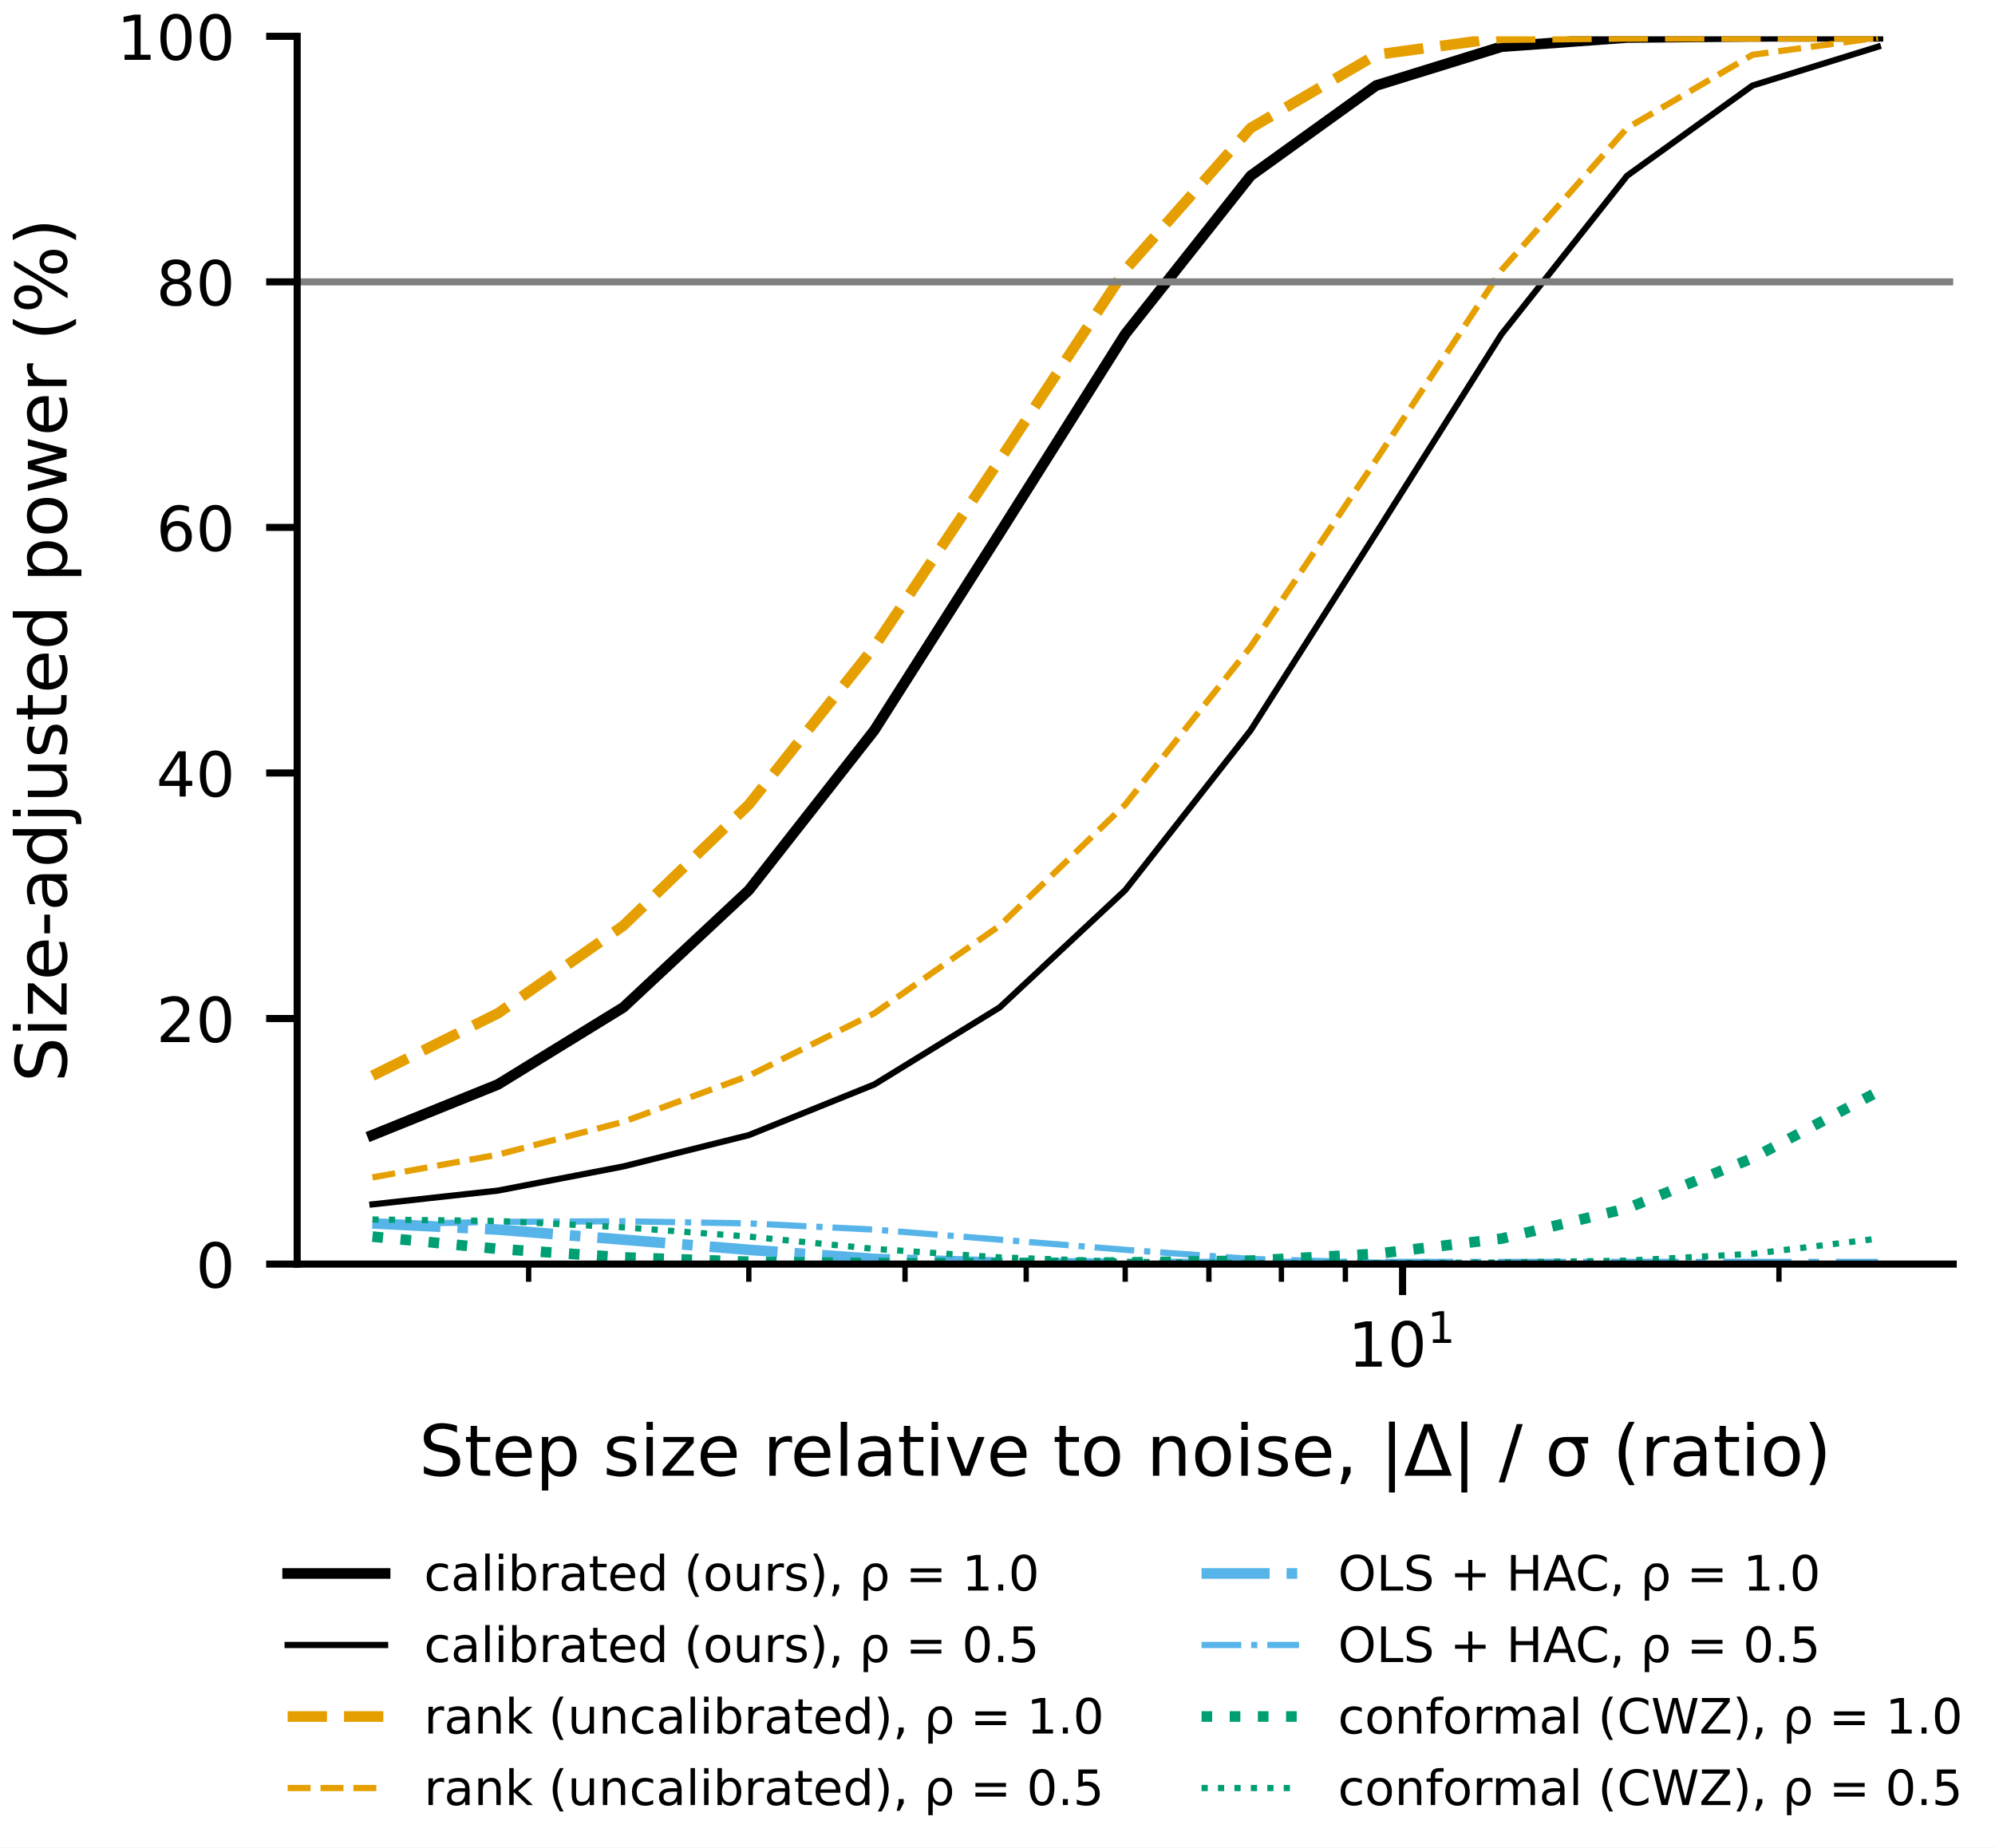
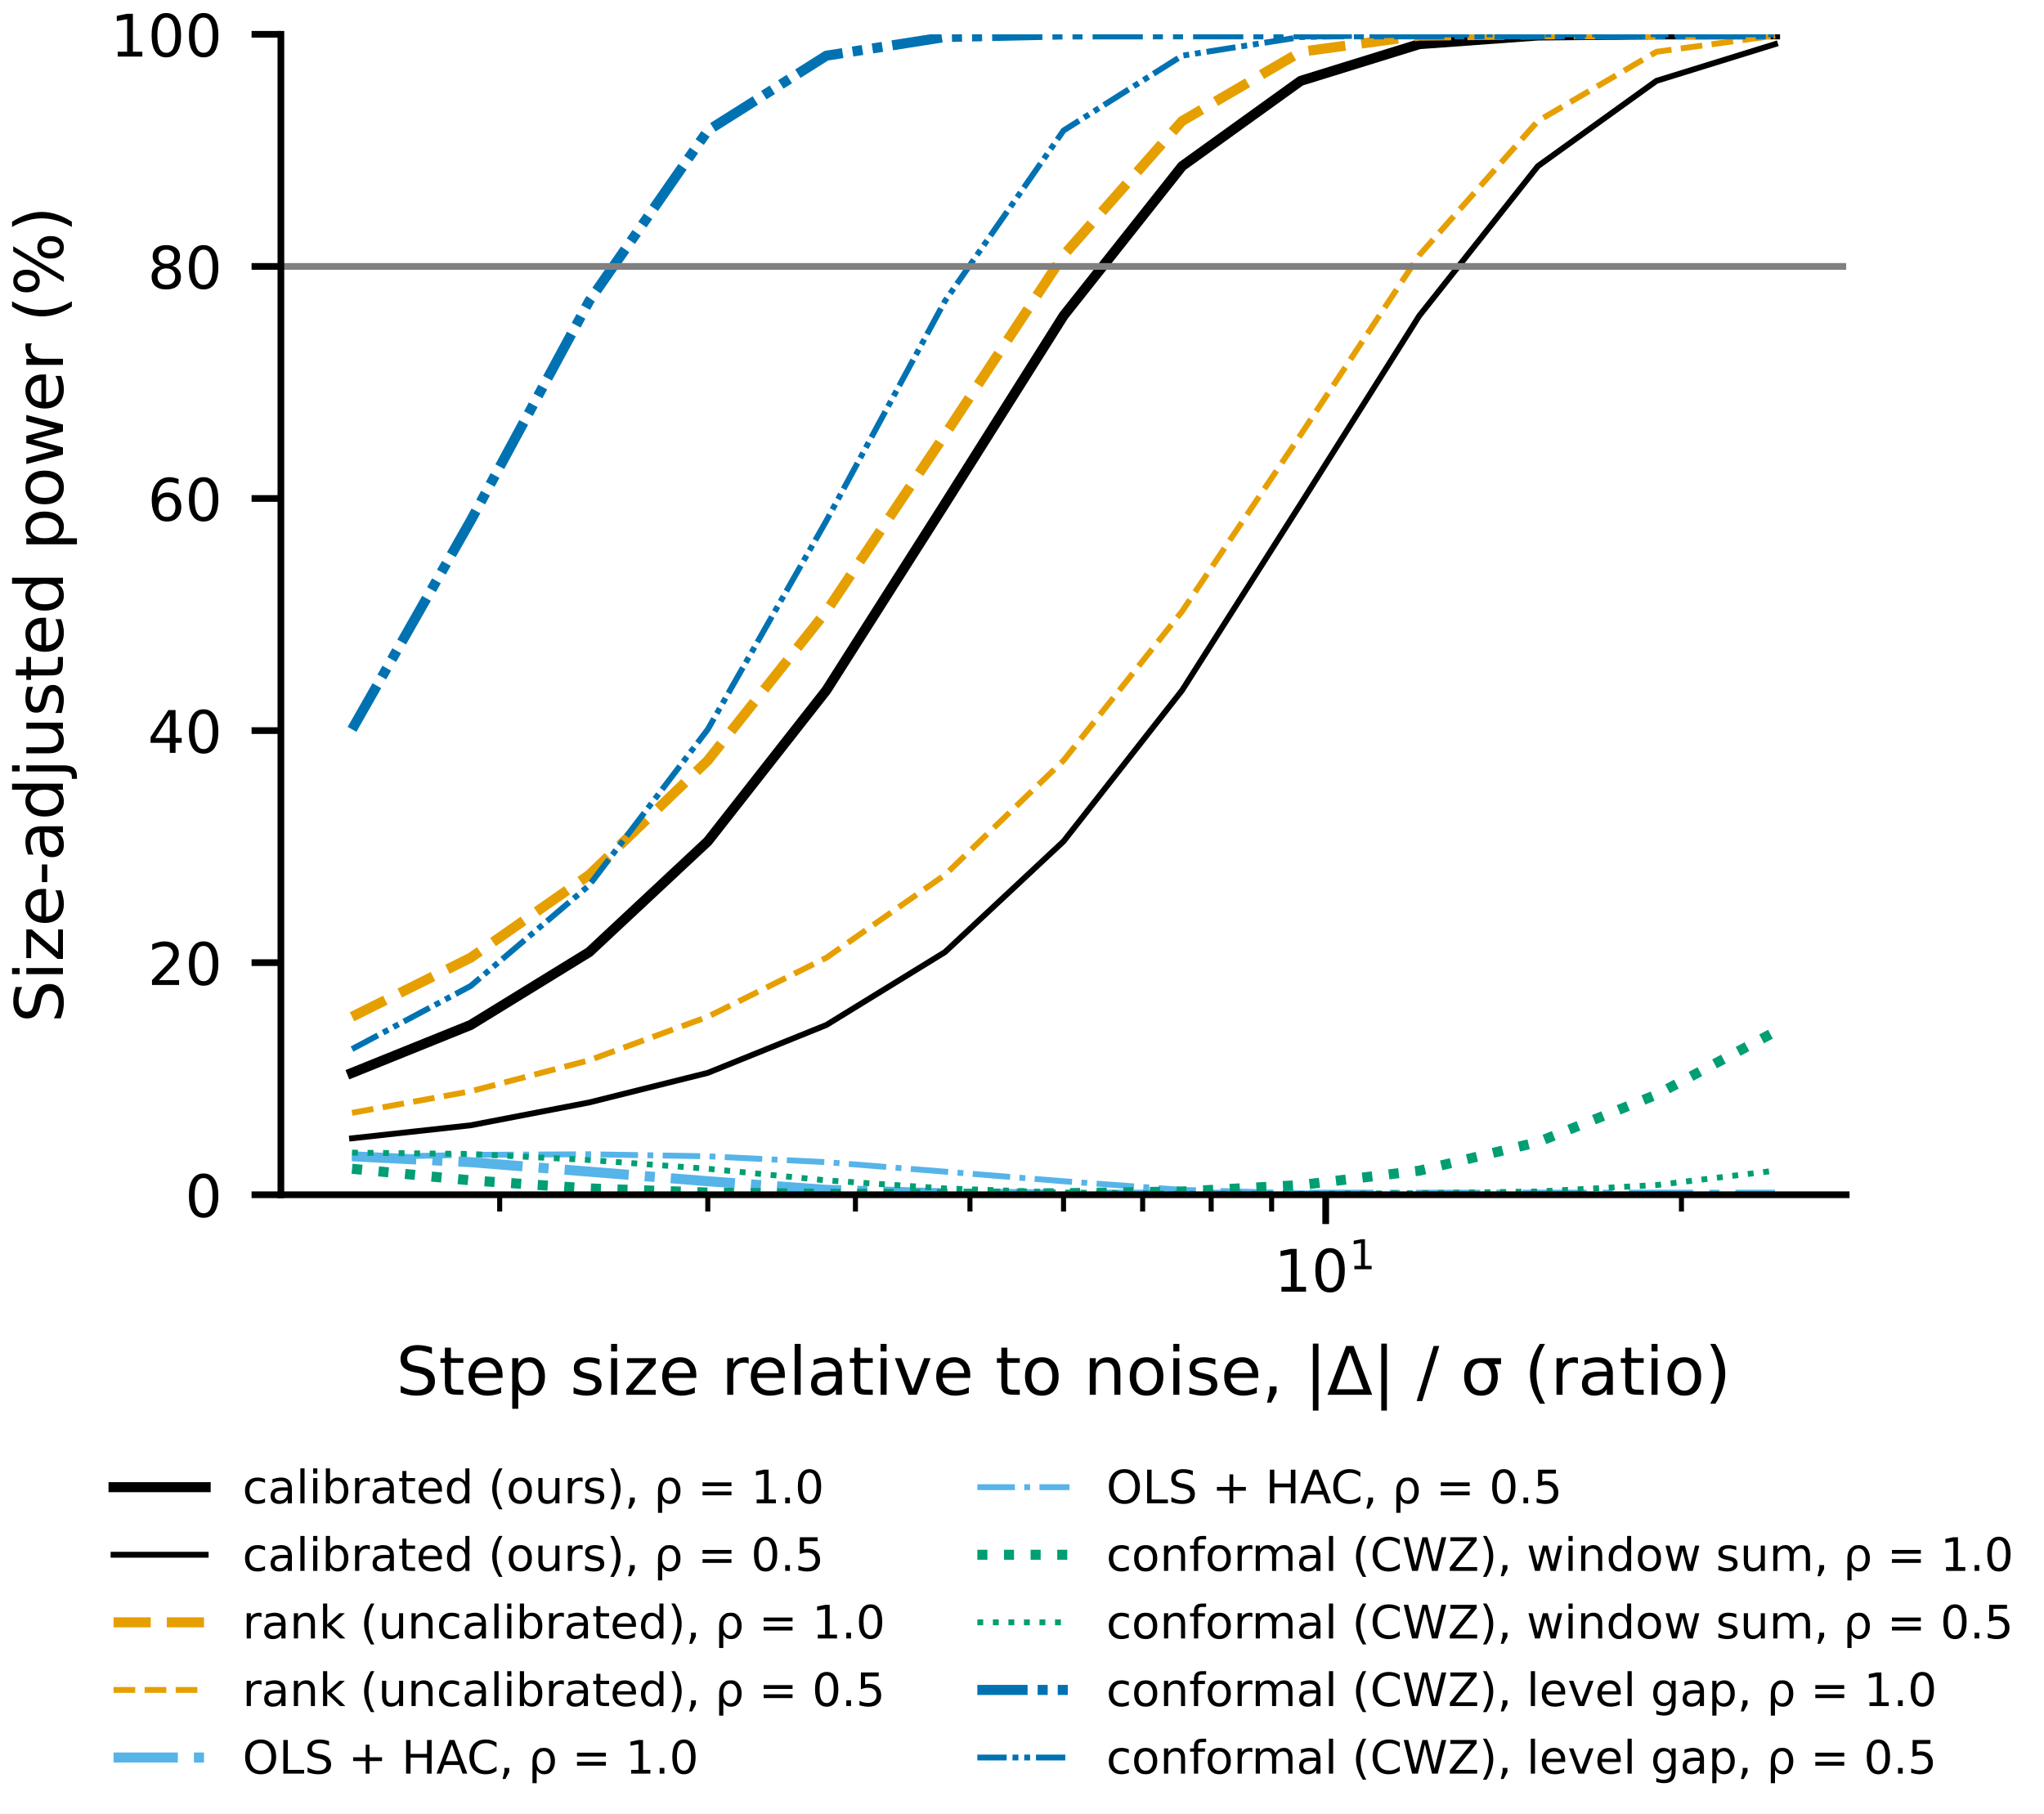
- <svg xmlns="http://www.w3.org/2000/svg" xmlns:xlink="http://www.w3.org/1999/xlink" width="225.189pt" height="208.551pt" viewBox="0 0 225.189 208.551" version="1.1">
+ <svg xmlns="http://www.w3.org/2000/svg" xmlns:xlink="http://www.w3.org/1999/xlink" width="244.098pt" height="216.624pt" viewBox="0 0 244.098 216.624" version="1.1">
  <defs>
    <style type="text/css">*{stroke-linejoin: round; stroke-linecap: butt}</style>
  </defs>
  <g id="figure_1">
    <g id="patch_1">
-       <path d="M 0 208.551  L 225.189 208.551  L 225.189 0  L 0 0  z " style="fill: #ffffff" />
+       <path d="M 0 216.624  L 244.098 216.624  L 244.098 0  L 0 0  z " style="fill: #ffffff" />
    </g>
    <g id="axes_1">
      <g id="patch_2">
        <path d="M 33.544 142.699  L 220.474 142.699  L 220.474 4.099  L 33.544 4.099  z " style="fill: #ffffff" />
      </g>
      <g id="matplotlib.axis_1">
        <g id="xtick_1">
          <g id="line2d_1">
            <defs>
-               <path id="mf62c935832" d="M 0 0  L 0 3.5  " style="stroke: #000000; stroke-width: 0.8" />
+               <path id="m79cdeb48cc" d="M 0 0  L 0 3.5  " style="stroke: #000000; stroke-width: 0.8" />
            </defs>
            <g>
-               <use xlink:href="#mf62c935832" x="158.318" y="142.699" style="stroke: #000000; stroke-width: 0.8" />
+               <use xlink:href="#m79cdeb48cc" x="158.318" y="142.699" style="stroke: #000000; stroke-width: 0.8" />
            </g>
          </g>
          <g id="text_1">
            <g transform="translate(152.1581 155.0184)">
              <text>
                <tspan style="font: 7px 'DejaVu Sans'" x="0 4.454" y="-0.744">10</tspan>
                <tspan style="font: 4.9px 'DejaVu Sans'" x="8.974" y="-3.423">1</tspan>
              </text>
            </g>
          </g>
        </g>
        <g id="xtick_2">
          <g id="line2d_2">
            <defs>
-               <path id="mcae7efce75" d="M 0 0  L 0 2  " style="stroke: #000000; stroke-width: 0.6" />
+               <path id="mcdc334450c" d="M 0 0  L 0 2  " style="stroke: #000000; stroke-width: 0.6" />
            </defs>
            <g>
-               <use xlink:href="#mcae7efce75" x="59.673" y="142.699" style="stroke: #000000; stroke-width: 0.6" />
+               <use xlink:href="#mcdc334450c" x="59.673" y="142.699" style="stroke: #000000; stroke-width: 0.6" />
            </g>
          </g>
        </g>
        <g id="xtick_3">
          <g id="line2d_3">
            <g>
-               <use xlink:href="#mcae7efce75" x="84.525" y="142.699" style="stroke: #000000; stroke-width: 0.6" />
+               <use xlink:href="#mcdc334450c" x="84.525" y="142.699" style="stroke: #000000; stroke-width: 0.6" />
            </g>
          </g>
        </g>
        <g id="xtick_4">
          <g id="line2d_4">
            <g>
-               <use xlink:href="#mcae7efce75" x="102.157" y="142.699" style="stroke: #000000; stroke-width: 0.6" />
+               <use xlink:href="#mcdc334450c" x="102.157" y="142.699" style="stroke: #000000; stroke-width: 0.6" />
            </g>
          </g>
        </g>
        <g id="xtick_5">
          <g id="line2d_5">
            <g>
-               <use xlink:href="#mcae7efce75" x="115.834" y="142.699" style="stroke: #000000; stroke-width: 0.6" />
+               <use xlink:href="#mcdc334450c" x="115.834" y="142.699" style="stroke: #000000; stroke-width: 0.6" />
            </g>
          </g>
        </g>
        <g id="xtick_6">
          <g id="line2d_6">
            <g>
-               <use xlink:href="#mcae7efce75" x="127.009" y="142.699" style="stroke: #000000; stroke-width: 0.6" />
+               <use xlink:href="#mcdc334450c" x="127.009" y="142.699" style="stroke: #000000; stroke-width: 0.6" />
            </g>
          </g>
        </g>
        <g id="xtick_7">
          <g id="line2d_7">
            <g>
-               <use xlink:href="#mcae7efce75" x="136.457" y="142.699" style="stroke: #000000; stroke-width: 0.6" />
+               <use xlink:href="#mcdc334450c" x="136.457" y="142.699" style="stroke: #000000; stroke-width: 0.6" />
            </g>
          </g>
        </g>
        <g id="xtick_8">
          <g id="line2d_8">
            <g>
-               <use xlink:href="#mcae7efce75" x="144.641" y="142.699" style="stroke: #000000; stroke-width: 0.6" />
+               <use xlink:href="#mcdc334450c" x="144.641" y="142.699" style="stroke: #000000; stroke-width: 0.6" />
            </g>
          </g>
        </g>
        <g id="xtick_9">
          <g id="line2d_9">
            <g>
-               <use xlink:href="#mcae7efce75" x="151.86" y="142.699" style="stroke: #000000; stroke-width: 0.6" />
+               <use xlink:href="#mcdc334450c" x="151.86" y="142.699" style="stroke: #000000; stroke-width: 0.6" />
            </g>
          </g>
        </g>
        <g id="xtick_10">
          <g id="line2d_10">
            <g>
-               <use xlink:href="#mcae7efce75" x="200.802" y="142.699" style="stroke: #000000; stroke-width: 0.6" />
+               <use xlink:href="#mcdc334450c" x="200.802" y="142.699" style="stroke: #000000; stroke-width: 0.6" />
            </g>
          </g>
        </g>
        <g id="text_2">
          <text style="font: 8px 'DejaVu Sans', 'Bitstream Vera Sans', 'Computer Modern Sans Serif', 'Lucida Grande', 'Verdana', 'Geneva', 'Lucid', 'Arial', 'Helvetica', 'Avant Garde', sans-serif; text-anchor: middle" x="127.009" y="166.588" transform="rotate(-0 127.0088 166.5879)">Step size relative to noise, |Δ| / σ (ratio)</text>
        </g>
      </g>
      <g id="matplotlib.axis_2">
        <g id="ytick_1">
          <g id="line2d_11">
            <defs>
-               <path id="m620ed83f6e" d="M 0 0  L -3.5 0  " style="stroke: #000000; stroke-width: 0.8" />
+               <path id="m98a9da458d" d="M 0 0  L -3.5 0  " style="stroke: #000000; stroke-width: 0.8" />
            </defs>
            <g>
-               <use xlink:href="#m620ed83f6e" x="33.544" y="142.699" style="stroke: #000000; stroke-width: 0.8" />
+               <use xlink:href="#m98a9da458d" x="33.544" y="142.699" style="stroke: #000000; stroke-width: 0.8" />
            </g>
          </g>
          <g id="text_3">
            <text style="font: 7px 'DejaVu Sans', 'Bitstream Vera Sans', 'Computer Modern Sans Serif', 'Lucida Grande', 'Verdana', 'Geneva', 'Lucid', 'Arial', 'Helvetica', 'Avant Garde', sans-serif; text-anchor: end" x="26.544" y="145.359" transform="rotate(-0 26.54375 145.3589)">0</text>
          </g>
        </g>
        <g id="ytick_2">
          <g id="line2d_12">
            <g>
-               <use xlink:href="#m620ed83f6e" x="33.544" y="114.979" style="stroke: #000000; stroke-width: 0.8" />
+               <use xlink:href="#m98a9da458d" x="33.544" y="114.979" style="stroke: #000000; stroke-width: 0.8" />
            </g>
          </g>
          <g id="text_4">
            <text style="font: 7px 'DejaVu Sans', 'Bitstream Vera Sans', 'Computer Modern Sans Serif', 'Lucida Grande', 'Verdana', 'Geneva', 'Lucid', 'Arial', 'Helvetica', 'Avant Garde', sans-serif; text-anchor: end" x="26.544" y="117.639" transform="rotate(-0 26.54375 117.6389)">20</text>
          </g>
        </g>
        <g id="ytick_3">
          <g id="line2d_13">
            <g>
-               <use xlink:href="#m620ed83f6e" x="33.544" y="87.259" style="stroke: #000000; stroke-width: 0.8" />
+               <use xlink:href="#m98a9da458d" x="33.544" y="87.259" style="stroke: #000000; stroke-width: 0.8" />
            </g>
          </g>
          <g id="text_5">
            <text style="font: 7px 'DejaVu Sans', 'Bitstream Vera Sans', 'Computer Modern Sans Serif', 'Lucida Grande', 'Verdana', 'Geneva', 'Lucid', 'Arial', 'Helvetica', 'Avant Garde', sans-serif; text-anchor: end" x="26.544" y="89.919" transform="rotate(-0 26.54375 89.91891)">40</text>
          </g>
        </g>
        <g id="ytick_4">
          <g id="line2d_14">
            <g>
-               <use xlink:href="#m620ed83f6e" x="33.544" y="59.539" style="stroke: #000000; stroke-width: 0.8" />
+               <use xlink:href="#m98a9da458d" x="33.544" y="59.539" style="stroke: #000000; stroke-width: 0.8" />
            </g>
          </g>
          <g id="text_6">
            <text style="font: 7px 'DejaVu Sans', 'Bitstream Vera Sans', 'Computer Modern Sans Serif', 'Lucida Grande', 'Verdana', 'Geneva', 'Lucid', 'Arial', 'Helvetica', 'Avant Garde', sans-serif; text-anchor: end" x="26.544" y="62.199" transform="rotate(-0 26.54375 62.19891)">60</text>
          </g>
        </g>
        <g id="ytick_5">
          <g id="line2d_15">
            <g>
-               <use xlink:href="#m620ed83f6e" x="33.544" y="31.819" style="stroke: #000000; stroke-width: 0.8" />
+               <use xlink:href="#m98a9da458d" x="33.544" y="31.819" style="stroke: #000000; stroke-width: 0.8" />
            </g>
          </g>
          <g id="text_7">
            <text style="font: 7px 'DejaVu Sans', 'Bitstream Vera Sans', 'Computer Modern Sans Serif', 'Lucida Grande', 'Verdana', 'Geneva', 'Lucid', 'Arial', 'Helvetica', 'Avant Garde', sans-serif; text-anchor: end" x="26.544" y="34.479" transform="rotate(-0 26.54375 34.47891)">80</text>
          </g>
        </g>
        <g id="ytick_6">
          <g id="line2d_16">
            <g>
-               <use xlink:href="#m620ed83f6e" x="33.544" y="4.099" style="stroke: #000000; stroke-width: 0.8" />
+               <use xlink:href="#m98a9da458d" x="33.544" y="4.099" style="stroke: #000000; stroke-width: 0.8" />
            </g>
          </g>
          <g id="text_8">
            <text style="font: 7px 'DejaVu Sans', 'Bitstream Vera Sans', 'Computer Modern Sans Serif', 'Lucida Grande', 'Verdana', 'Geneva', 'Lucid', 'Arial', 'Helvetica', 'Avant Garde', sans-serif; text-anchor: end" x="26.544" y="6.759" transform="rotate(-0 26.54375 6.758906)">100</text>
          </g>
        </g>
        <g id="text_9">
          <text style="font: 8px 'DejaVu Sans', 'Bitstream Vera Sans', 'Computer Modern Sans Serif', 'Lucida Grande', 'Verdana', 'Geneva', 'Lucid', 'Arial', 'Helvetica', 'Avant Garde', sans-serif; text-anchor: middle" x="7.519" y="73.399" transform="rotate(-90 7.51875 73.39945)">Size-adjusted power (%)</text>
        </g>
      </g>
      <g id="line2d_17">
-         <path d="M 42.041 128.14  L 56.203 122.422  L 70.363 113.718  L 84.525 100.489  L 98.687 82.443  L 112.847 60.177  L 127.009 37.717  L 141.17 19.844  L 155.331 9.657  L 169.493 5.271  L 183.654 4.238  L 197.816 4.106  L 211.977 4.099  " clip-path="url(#p307689d208)" style="fill: none; stroke: #000000; stroke-width: 1.2; stroke-linecap: square" />
+         <path d="M 42.041 128.14  L 56.203 122.422  L 70.363 113.718  L 84.525 100.489  L 98.687 82.443  L 112.847 60.177  L 127.009 37.717  L 141.17 19.844  L 155.331 9.657  L 169.493 5.271  L 183.654 4.238  L 197.816 4.106  L 211.977 4.099  " clip-path="url(#pade5257404)" style="fill: none; stroke: #000000; stroke-width: 1.2; stroke-linecap: square" />
      </g>
      <g id="line2d_18">
-         <path d="M 42.041 135.957  L 56.203 134.404  L 70.363 131.674  L 84.525 128.14  L 98.687 122.422  L 112.847 113.718  L 127.009 100.489  L 141.17 82.443  L 155.331 60.177  L 169.493 37.717  L 183.654 19.844  L 197.816 9.657  L 211.977 5.271  " clip-path="url(#p307689d208)" style="fill: none; stroke: #000000; stroke-width: 0.7; stroke-linecap: square" />
+         <path d="M 42.041 135.957  L 56.203 134.404  L 70.363 131.674  L 84.525 128.14  L 98.687 122.422  L 112.847 113.718  L 127.009 100.489  L 141.17 82.443  L 155.331 60.177  L 169.493 37.717  L 183.654 19.844  L 197.816 9.657  L 211.977 5.271  " clip-path="url(#pade5257404)" style="fill: none; stroke: #000000; stroke-width: 0.7; stroke-linecap: square" />
      </g>
      <g id="line2d_19">
-         <path d="M 42.041 121.438  L 56.203 114.39  L 70.363 104.494  L 84.525 90.828  L 98.687 73.011  L 112.847 51.923  L 127.009 30.482  L 141.17 14.453  L 155.331 6.185  L 169.493 4.259  L 183.654 4.106  L 197.816 4.099  L 211.977 4.099  " clip-path="url(#p307689d208)" style="fill: none; stroke-dasharray: 4.44,1.92; stroke-dashoffset: 0; stroke: #e69f00; stroke-width: 1.2" />
+         <path d="M 42.041 121.438  L 56.203 114.39  L 70.363 104.494  L 84.525 90.828  L 98.687 73.011  L 112.847 51.923  L 127.009 30.482  L 141.17 14.453  L 155.331 6.185  L 169.493 4.259  L 183.654 4.106  L 197.816 4.099  L 211.977 4.099  " clip-path="url(#pade5257404)" style="fill: none; stroke-dasharray: 4.44,1.92; stroke-dashoffset: 0; stroke: #e69f00; stroke-width: 1.2" />
      </g>
      <g id="line2d_20">
-         <path d="M 42.041 132.914  L 56.203 130.343  L 70.363 126.636  L 84.525 121.438  L 98.687 114.39  L 112.847 104.494  L 127.009 90.828  L 141.17 73.011  L 155.331 51.923  L 169.493 30.482  L 183.654 14.453  L 197.816 6.185  L 211.977 4.259  " clip-path="url(#p307689d208)" style="fill: none; stroke-dasharray: 2.59,1.12; stroke-dashoffset: 0; stroke: #e69f00; stroke-width: 0.7" />
+         <path d="M 42.041 132.914  L 56.203 130.343  L 70.363 126.636  L 84.525 121.438  L 98.687 114.39  L 112.847 104.494  L 127.009 90.828  L 141.17 73.011  L 155.331 51.923  L 169.493 30.482  L 183.654 14.453  L 197.816 6.185  L 211.977 4.259  " clip-path="url(#pade5257404)" style="fill: none; stroke-dasharray: 2.59,1.12; stroke-dashoffset: 0; stroke: #e69f00; stroke-width: 0.7" />
      </g>
      <g id="line2d_21">
-         <path d="M 42.041 138.105  L 56.203 138.805  L 70.363 139.941  L 84.525 141.085  L 98.687 142.117  L 112.847 142.533  L 127.009 142.679  L 141.17 142.699  L 155.331 142.699  L 169.493 142.699  L 183.654 142.699  L 197.816 142.699  L 211.977 142.699  " clip-path="url(#p307689d208)" style="fill: none; stroke-dasharray: 7.68,1.92,1.2,1.92; stroke-dashoffset: 0; stroke: #56b4e9; stroke-width: 1.2" />
+         <path d="M 42.041 138.105  L 56.203 138.805  L 70.363 139.941  L 84.525 141.085  L 98.687 142.117  L 112.847 142.533  L 127.009 142.679  L 141.17 142.699  L 155.331 142.699  L 169.493 142.699  L 183.654 142.699  L 197.816 142.699  L 211.977 142.699  " clip-path="url(#pade5257404)" style="fill: none; stroke-dasharray: 7.68,1.92,1.2,1.92; stroke-dashoffset: 0; stroke: #56b4e9; stroke-width: 1.2" />
      </g>
      <g id="line2d_22">
-         <path d="M 42.041 138.223  L 56.203 137.932  L 70.363 137.862  L 84.525 138.105  L 98.687 138.805  L 112.847 139.941  L 127.009 141.085  L 141.17 142.117  L 155.331 142.533  L 169.493 142.679  L 183.654 142.699  L 197.816 142.699  L 211.977 142.699  " clip-path="url(#p307689d208)" style="fill: none; stroke-dasharray: 4.48,1.12,0.7,1.12; stroke-dashoffset: 0; stroke: #56b4e9; stroke-width: 0.7" />
+         <path d="M 42.041 138.223  L 56.203 137.932  L 70.363 137.862  L 84.525 138.105  L 98.687 138.805  L 112.847 139.941  L 127.009 141.085  L 141.17 142.117  L 155.331 142.533  L 169.493 142.679  L 183.654 142.699  L 197.816 142.699  L 211.977 142.699  " clip-path="url(#pade5257404)" style="fill: none; stroke-dasharray: 4.48,1.12,0.7,1.12; stroke-dashoffset: 0; stroke: #56b4e9; stroke-width: 0.7" />
      </g>
      <g id="line2d_23">
-         <path d="M 42.041 139.595  L 56.203 140.981  L 70.363 141.944  L 84.525 142.436  L 98.687 142.589  L 112.847 142.602  L 127.009 142.512  L 141.17 142.311  L 155.331 141.542  L 169.493 139.824  L 183.654 136.407  L 197.816 130.745  L 211.977 123.233  " clip-path="url(#p307689d208)" style="fill: none; stroke-dasharray: 1.2,1.98; stroke-dashoffset: 0; stroke: #009e73; stroke-width: 1.2" />
+         <path d="M 42.041 139.595  L 56.203 140.981  L 70.363 141.944  L 84.525 142.436  L 98.687 142.589  L 112.847 142.602  L 127.009 142.512  L 141.17 142.311  L 155.331 141.542  L 169.493 139.824  L 183.654 136.407  L 197.816 130.745  L 211.977 123.233  " clip-path="url(#pade5257404)" style="fill: none; stroke-dasharray: 1.2,1.98; stroke-dashoffset: 0; stroke: #009e73; stroke-width: 1.2" />
      </g>
      <g id="line2d_24">
-         <path d="M 42.041 137.668  L 56.203 137.828  L 70.363 138.548  L 84.525 139.595  L 98.687 140.981  L 112.847 141.944  L 127.009 142.436  L 141.17 142.589  L 155.331 142.602  L 169.493 142.512  L 183.654 142.311  L 197.816 141.542  L 211.977 139.824  " clip-path="url(#p307689d208)" style="fill: none; stroke-dasharray: 0.7,1.155; stroke-dashoffset: 0; stroke: #009e73; stroke-width: 0.7" />
+         <path d="M 42.041 137.668  L 56.203 137.828  L 70.363 138.548  L 84.525 139.595  L 98.687 140.981  L 112.847 141.944  L 127.009 142.436  L 141.17 142.589  L 155.331 142.602  L 169.493 142.512  L 183.654 142.311  L 197.816 141.542  L 211.977 139.824  " clip-path="url(#pade5257404)" style="fill: none; stroke-dasharray: 0.7,1.155; stroke-dashoffset: 0; stroke: #009e73; stroke-width: 0.7" />
      </g>
      <g id="line2d_25">
-         <path d="M 33.544 31.819  L 220.474 31.819  " clip-path="url(#p307689d208)" style="fill: none; stroke: #808080; stroke-width: 0.8; stroke-linecap: square" />
+         <path d="M 42.041 87.114  L 56.203 62.194  L 70.363 35.957  L 84.525 15.589  L 98.687 6.65  L 112.847 4.425  L 127.009 4.113  L 141.17 4.099  L 155.331 4.099  L 169.493 4.099  L 183.654 4.099  L 197.816 4.099  L 211.977 4.099  " clip-path="url(#pade5257404)" style="fill: none; stroke-dasharray: 6,1.2,1.2,1.2,1.2,1.2; stroke-dashoffset: 0; stroke: #0072b2; stroke-width: 1.2" />
+       </g>
+       <g id="line2d_26">
+         <path d="M 42.041 125.298  L 56.203 117.765  L 70.363 105.735  L 84.525 87.114  L 98.687 62.194  L 112.847 35.957  L 127.009 15.589  L 141.17 6.65  L 155.331 4.425  L 169.493 4.113  L 183.654 4.099  L 197.816 4.099  L 211.977 4.099  " clip-path="url(#pade5257404)" style="fill: none; stroke-dasharray: 3.5,0.7,0.7,0.7,0.7,0.7; stroke-dashoffset: 0; stroke: #0072b2; stroke-width: 0.7" />
+       </g>
+       <g id="line2d_27">
+         <path d="M 33.544 31.819  L 220.474 31.819  " clip-path="url(#pade5257404)" style="fill: none; stroke: #808080; stroke-width: 0.8; stroke-linecap: square" />
      </g>
      <g id="patch_3">
        <path d="M 33.544 142.699  L 33.544 4.099  " style="fill: none; stroke: #000000; stroke-width: 0.8; stroke-linejoin: miter; stroke-linecap: square" />
      </g>
      <g id="patch_4">
        <path d="M 33.544 142.699  L 220.474 142.699  " style="fill: none; stroke: #000000; stroke-width: 0.8; stroke-linejoin: miter; stroke-linecap: square" />
      </g>
      <g id="legend_1">
-         <g id="line2d_26">
-           <path d="M 32.469 177.624  L 37.969 177.624  L 43.469 177.624  " style="fill: none; stroke: #000000; stroke-width: 1.2; stroke-linecap: square" />
+         <g id="line2d_28">
+           <path d="M 13.56 177.624  L 19.06 177.624  L 24.56 177.624  " style="fill: none; stroke: #000000; stroke-width: 1.2; stroke-linecap: square" />
        </g>
        <g id="text_10">
-           <text style="font: 5.5px 'DejaVu Sans', 'Bitstream Vera Sans', 'Computer Modern Sans Serif', 'Lucida Grande', 'Verdana', 'Geneva', 'Lucid', 'Arial', 'Helvetica', 'Avant Garde', sans-serif; text-anchor: start" x="47.869" y="179.549" transform="rotate(-0 47.86891 179.5486)">calibrated (ours), ρ = 1.0</text>
-         </g>
-         <g id="line2d_27">
-           <path d="M 32.469 185.697  L 37.969 185.697  L 43.469 185.697  " style="fill: none; stroke: #000000; stroke-width: 0.7; stroke-linecap: square" />
+           <text style="font: 5.5px 'DejaVu Sans', 'Bitstream Vera Sans', 'Computer Modern Sans Serif', 'Lucida Grande', 'Verdana', 'Geneva', 'Lucid', 'Arial', 'Helvetica', 'Avant Garde', sans-serif; text-anchor: start" x="28.96" y="179.549" transform="rotate(-0 28.95965 179.5486)">calibrated (ours), ρ = 1.0</text>
+         </g>
+         <g id="line2d_29">
+           <path d="M 13.56 185.697  L 19.06 185.697  L 24.56 185.697  " style="fill: none; stroke: #000000; stroke-width: 0.7; stroke-linecap: square" />
        </g>
        <g id="text_11">
-           <text style="font: 5.5px 'DejaVu Sans', 'Bitstream Vera Sans', 'Computer Modern Sans Serif', 'Lucida Grande', 'Verdana', 'Geneva', 'Lucid', 'Arial', 'Helvetica', 'Avant Garde', sans-serif; text-anchor: start" x="47.869" y="187.622" transform="rotate(-0 47.86891 187.6216)">calibrated (ours), ρ = 0.5</text>
-         </g>
-         <g id="line2d_28">
-           <path d="M 32.469 193.77  L 37.969 193.77  L 43.469 193.77  " style="fill: none; stroke-dasharray: 4.44,1.92; stroke-dashoffset: 0; stroke: #e69f00; stroke-width: 1.2" />
+           <text style="font: 5.5px 'DejaVu Sans', 'Bitstream Vera Sans', 'Computer Modern Sans Serif', 'Lucida Grande', 'Verdana', 'Geneva', 'Lucid', 'Arial', 'Helvetica', 'Avant Garde', sans-serif; text-anchor: start" x="28.96" y="187.622" transform="rotate(-0 28.95965 187.6216)">calibrated (ours), ρ = 0.5</text>
+         </g>
+         <g id="line2d_30">
+           <path d="M 13.56 193.77  L 19.06 193.77  L 24.56 193.77  " style="fill: none; stroke-dasharray: 4.44,1.92; stroke-dashoffset: 0; stroke: #e69f00; stroke-width: 1.2" />
        </g>
        <g id="text_12">
-           <text style="font: 5.5px 'DejaVu Sans', 'Bitstream Vera Sans', 'Computer Modern Sans Serif', 'Lucida Grande', 'Verdana', 'Geneva', 'Lucid', 'Arial', 'Helvetica', 'Avant Garde', sans-serif; text-anchor: start" x="47.869" y="195.695" transform="rotate(-0 47.86891 195.6945)">rank (uncalibrated), ρ = 1.0</text>
-         </g>
-         <g id="line2d_29">
-           <path d="M 32.469 201.843  L 37.969 201.843  L 43.469 201.843  " style="fill: none; stroke-dasharray: 2.59,1.12; stroke-dashoffset: 0; stroke: #e69f00; stroke-width: 0.7" />
+           <text style="font: 5.5px 'DejaVu Sans', 'Bitstream Vera Sans', 'Computer Modern Sans Serif', 'Lucida Grande', 'Verdana', 'Geneva', 'Lucid', 'Arial', 'Helvetica', 'Avant Garde', sans-serif; text-anchor: start" x="28.96" y="195.695" transform="rotate(-0 28.95965 195.6945)">rank (uncalibrated), ρ = 1.0</text>
+         </g>
+         <g id="line2d_31">
+           <path d="M 13.56 201.843  L 19.06 201.843  L 24.56 201.843  " style="fill: none; stroke-dasharray: 2.59,1.12; stroke-dashoffset: 0; stroke: #e69f00; stroke-width: 0.7" />
        </g>
        <g id="text_13">
-           <text style="font: 5.5px 'DejaVu Sans', 'Bitstream Vera Sans', 'Computer Modern Sans Serif', 'Lucida Grande', 'Verdana', 'Geneva', 'Lucid', 'Arial', 'Helvetica', 'Avant Garde', sans-serif; text-anchor: start" x="47.869" y="203.768" transform="rotate(-0 47.86891 203.7675)">rank (uncalibrated), ρ = 0.5</text>
-         </g>
-         <g id="line2d_30">
-           <path d="M 135.627 177.624  L 141.127 177.624  L 146.627 177.624  " style="fill: none; stroke-dasharray: 7.68,1.92,1.2,1.92; stroke-dashoffset: 0; stroke: #56b4e9; stroke-width: 1.2" />
+           <text style="font: 5.5px 'DejaVu Sans', 'Bitstream Vera Sans', 'Computer Modern Sans Serif', 'Lucida Grande', 'Verdana', 'Geneva', 'Lucid', 'Arial', 'Helvetica', 'Avant Garde', sans-serif; text-anchor: start" x="28.96" y="203.768" transform="rotate(-0 28.95965 203.7675)">rank (uncalibrated), ρ = 0.5</text>
+         </g>
+         <g id="line2d_32">
+           <path d="M 13.56 209.915  L 19.06 209.915  L 24.56 209.915  " style="fill: none; stroke-dasharray: 7.68,1.92,1.2,1.92; stroke-dashoffset: 0; stroke: #56b4e9; stroke-width: 1.2" />
        </g>
        <g id="text_14">
-           <text style="font: 5.5px 'DejaVu Sans', 'Bitstream Vera Sans', 'Computer Modern Sans Serif', 'Lucida Grande', 'Verdana', 'Geneva', 'Lucid', 'Arial', 'Helvetica', 'Avant Garde', sans-serif; text-anchor: start" x="151.027" y="179.549" transform="rotate(-0 151.0266 179.5486)">OLS + HAC, ρ = 1.0</text>
-         </g>
-         <g id="line2d_31">
-           <path d="M 135.627 185.697  L 141.127 185.697  L 146.627 185.697  " style="fill: none; stroke-dasharray: 4.48,1.12,0.7,1.12; stroke-dashoffset: 0; stroke: #56b4e9; stroke-width: 0.7" />
+           <text style="font: 5.5px 'DejaVu Sans', 'Bitstream Vera Sans', 'Computer Modern Sans Serif', 'Lucida Grande', 'Verdana', 'Geneva', 'Lucid', 'Arial', 'Helvetica', 'Avant Garde', sans-serif; text-anchor: start" x="28.96" y="211.84" transform="rotate(-0 28.95965 211.8405)">OLS + HAC, ρ = 1.0</text>
+         </g>
+         <g id="line2d_33">
+           <path d="M 116.717 177.624  L 122.217 177.624  L 127.717 177.624  " style="fill: none; stroke-dasharray: 4.48,1.12,0.7,1.12; stroke-dashoffset: 0; stroke: #56b4e9; stroke-width: 0.7" />
        </g>
        <g id="text_15">
-           <text style="font: 5.5px 'DejaVu Sans', 'Bitstream Vera Sans', 'Computer Modern Sans Serif', 'Lucida Grande', 'Verdana', 'Geneva', 'Lucid', 'Arial', 'Helvetica', 'Avant Garde', sans-serif; text-anchor: start" x="151.027" y="187.622" transform="rotate(-0 151.0266 187.6216)">OLS + HAC, ρ = 0.5</text>
-         </g>
-         <g id="line2d_32">
-           <path d="M 135.627 193.77  L 141.127 193.77  L 146.627 193.77  " style="fill: none; stroke-dasharray: 1.2,1.98; stroke-dashoffset: 0; stroke: #009e73; stroke-width: 1.2" />
+           <text style="font: 5.5px 'DejaVu Sans', 'Bitstream Vera Sans', 'Computer Modern Sans Serif', 'Lucida Grande', 'Verdana', 'Geneva', 'Lucid', 'Arial', 'Helvetica', 'Avant Garde', sans-serif; text-anchor: start" x="132.117" y="179.549" transform="rotate(-0 132.1173 179.5486)">OLS + HAC, ρ = 0.5</text>
+         </g>
+         <g id="line2d_34">
+           <path d="M 116.717 185.697  L 122.217 185.697  L 127.717 185.697  " style="fill: none; stroke-dasharray: 1.2,1.98; stroke-dashoffset: 0; stroke: #009e73; stroke-width: 1.2" />
        </g>
        <g id="text_16">
-           <text style="font: 5.5px 'DejaVu Sans', 'Bitstream Vera Sans', 'Computer Modern Sans Serif', 'Lucida Grande', 'Verdana', 'Geneva', 'Lucid', 'Arial', 'Helvetica', 'Avant Garde', sans-serif; text-anchor: start" x="151.027" y="195.695" transform="rotate(-0 151.0266 195.6945)">conformal (CWZ), ρ = 1.0</text>
-         </g>
-         <g id="line2d_33">
-           <path d="M 135.627 201.843  L 141.127 201.843  L 146.627 201.843  " style="fill: none; stroke-dasharray: 0.7,1.155; stroke-dashoffset: 0; stroke: #009e73; stroke-width: 0.7" />
+           <text style="font: 5.5px 'DejaVu Sans', 'Bitstream Vera Sans', 'Computer Modern Sans Serif', 'Lucida Grande', 'Verdana', 'Geneva', 'Lucid', 'Arial', 'Helvetica', 'Avant Garde', sans-serif; text-anchor: start" x="132.117" y="187.622" transform="rotate(-0 132.1173 187.6216)">conformal (CWZ), window sum, ρ = 1.0</text>
+         </g>
+         <g id="line2d_35">
+           <path d="M 116.717 193.77  L 122.217 193.77  L 127.717 193.77  " style="fill: none; stroke-dasharray: 0.7,1.155; stroke-dashoffset: 0; stroke: #009e73; stroke-width: 0.7" />
        </g>
        <g id="text_17">
-           <text style="font: 5.5px 'DejaVu Sans', 'Bitstream Vera Sans', 'Computer Modern Sans Serif', 'Lucida Grande', 'Verdana', 'Geneva', 'Lucid', 'Arial', 'Helvetica', 'Avant Garde', sans-serif; text-anchor: start" x="151.027" y="203.768" transform="rotate(-0 151.0266 203.7675)">conformal (CWZ), ρ = 0.5</text>
+           <text style="font: 5.5px 'DejaVu Sans', 'Bitstream Vera Sans', 'Computer Modern Sans Serif', 'Lucida Grande', 'Verdana', 'Geneva', 'Lucid', 'Arial', 'Helvetica', 'Avant Garde', sans-serif; text-anchor: start" x="132.117" y="195.695" transform="rotate(-0 132.1173 195.6945)">conformal (CWZ), window sum, ρ = 0.5</text>
+         </g>
+         <g id="line2d_36">
+           <path d="M 116.717 201.843  L 122.217 201.843  L 127.717 201.843  " style="fill: none; stroke-dasharray: 6,1.2,1.2,1.2,1.2,1.2; stroke-dashoffset: 0; stroke: #0072b2; stroke-width: 1.2" />
+         </g>
+         <g id="text_18">
+           <text style="font: 5.5px 'DejaVu Sans', 'Bitstream Vera Sans', 'Computer Modern Sans Serif', 'Lucida Grande', 'Verdana', 'Geneva', 'Lucid', 'Arial', 'Helvetica', 'Avant Garde', sans-serif; text-anchor: start" x="132.117" y="203.768" transform="rotate(-0 132.1173 203.7675)">conformal (CWZ), level gap, ρ = 1.0</text>
+         </g>
+         <g id="line2d_37">
+           <path d="M 116.717 209.915  L 122.217 209.915  L 127.717 209.915  " style="fill: none; stroke-dasharray: 3.5,0.7,0.7,0.7,0.7,0.7; stroke-dashoffset: 0; stroke: #0072b2; stroke-width: 0.7" />
+         </g>
+         <g id="text_19">
+           <text style="font: 5.5px 'DejaVu Sans', 'Bitstream Vera Sans', 'Computer Modern Sans Serif', 'Lucida Grande', 'Verdana', 'Geneva', 'Lucid', 'Arial', 'Helvetica', 'Avant Garde', sans-serif; text-anchor: start" x="132.117" y="211.84" transform="rotate(-0 132.1173 211.8405)">conformal (CWZ), level gap, ρ = 0.5</text>
        </g>
      </g>
    </g>
  </g>
  <defs>
-     <clipPath id="p307689d208">
+     <clipPath id="pade5257404">
      <rect x="33.544" y="4.099" width="186.93" height="138.6" />
    </clipPath>
  </defs>
</svg>
